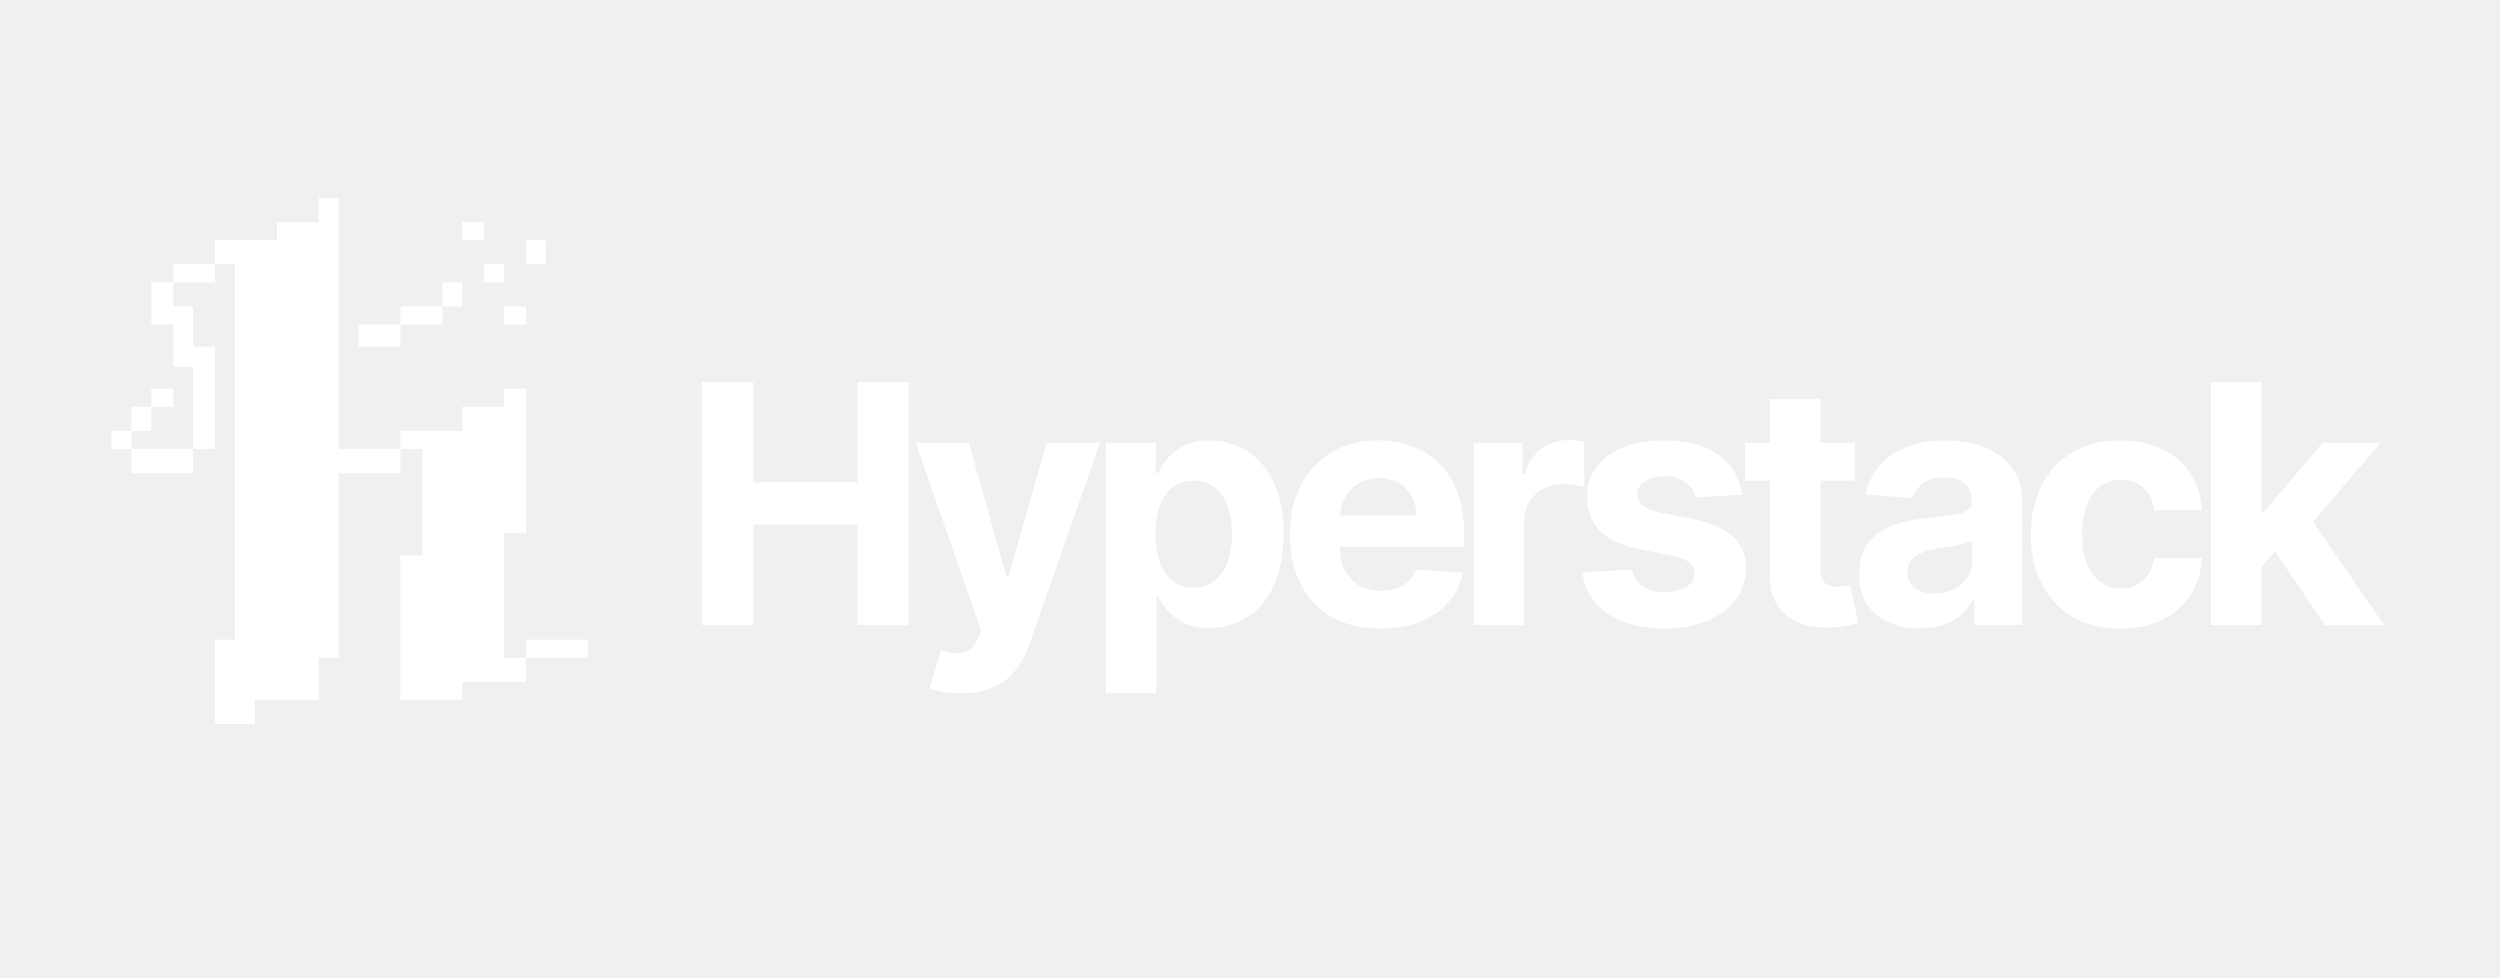
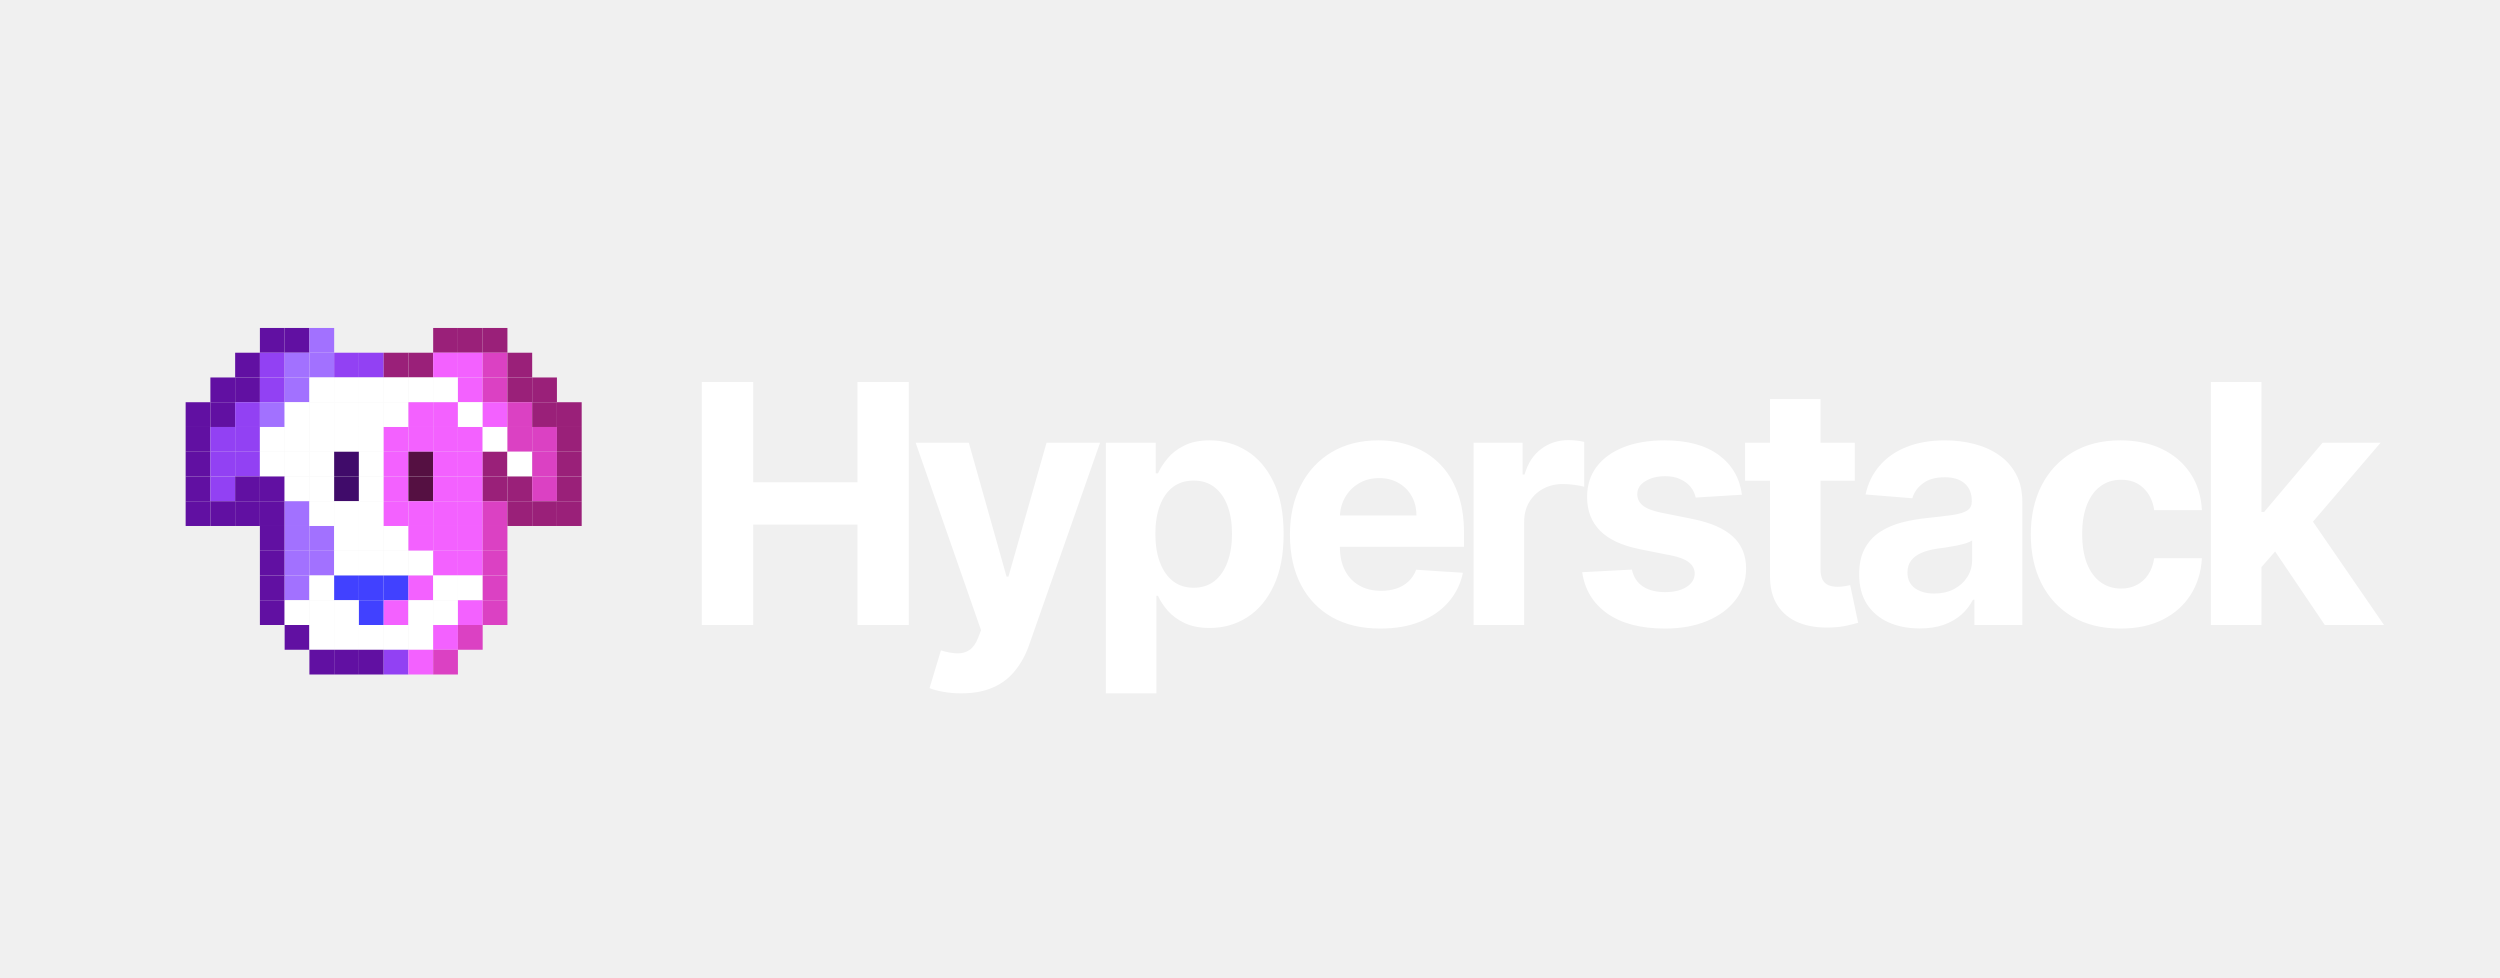
<svg xmlns="http://www.w3.org/2000/svg" width="404" height="158" viewBox="0 0 404 158" fill="none">
  <path d="M113.413 101V61.727H121.717V77.931H138.572V61.727H146.857V101H138.572V84.777H121.717V101H113.413ZM155.352 112.045C154.317 112.045 153.345 111.962 152.438 111.796C151.543 111.643 150.801 111.445 150.213 111.202L152.054 105.104C153.013 105.398 153.876 105.558 154.643 105.583C155.423 105.609 156.094 105.43 156.656 105.046C157.232 104.663 157.698 104.011 158.056 103.09L158.536 101.844L147.97 71.546H156.56L162.658 93.176H162.965L169.121 71.546H177.769L166.321 104.183C165.771 105.768 165.023 107.149 164.077 108.325C163.144 109.514 161.962 110.428 160.53 111.067C159.098 111.719 157.372 112.045 155.352 112.045ZM178.71 112.045V71.546H186.764V76.493H187.128C187.486 75.7 188.004 74.895 188.681 74.077C189.372 73.246 190.266 72.555 191.366 72.006C192.478 71.443 193.859 71.162 195.508 71.162C197.656 71.162 199.637 71.724 201.453 72.849C203.268 73.962 204.719 75.643 205.806 77.893C206.892 80.13 207.435 82.936 207.435 86.311C207.435 89.597 206.905 92.371 205.844 94.633C204.796 96.883 203.364 98.59 201.548 99.754C199.746 100.904 197.726 101.479 195.489 101.479C193.904 101.479 192.555 101.217 191.443 100.693C190.343 100.169 189.442 99.511 188.739 98.718C188.036 97.913 187.499 97.101 187.128 96.283H186.879V112.045H178.71ZM186.706 86.273C186.706 88.024 186.949 89.552 187.435 90.856C187.921 92.16 188.624 93.176 189.544 93.905C190.465 94.621 191.583 94.979 192.9 94.979C194.23 94.979 195.355 94.614 196.275 93.886C197.195 93.144 197.892 92.121 198.365 90.817C198.851 89.501 199.094 87.986 199.094 86.273C199.094 84.572 198.857 83.077 198.384 81.785C197.911 80.494 197.215 79.484 196.294 78.756C195.374 78.027 194.242 77.663 192.9 77.663C191.57 77.663 190.445 78.014 189.525 78.717C188.617 79.421 187.921 80.418 187.435 81.709C186.949 83 186.706 84.521 186.706 86.273ZM223.065 101.575C220.035 101.575 217.427 100.962 215.241 99.734C213.068 98.494 211.393 96.743 210.217 94.48C209.041 92.204 208.453 89.513 208.453 86.407C208.453 83.377 209.041 80.718 210.217 78.43C211.393 76.141 213.048 74.358 215.183 73.079C217.331 71.801 219.85 71.162 222.739 71.162C224.682 71.162 226.491 71.475 228.166 72.102C229.853 72.715 231.323 73.642 232.576 74.882C233.842 76.122 234.826 77.682 235.529 79.561C236.232 81.428 236.584 83.614 236.584 86.119V88.363H211.713V83.3H228.894C228.894 82.124 228.639 81.082 228.127 80.175C227.616 79.267 226.906 78.558 225.999 78.046C225.104 77.522 224.062 77.26 222.873 77.26C221.633 77.26 220.534 77.548 219.575 78.123C218.629 78.685 217.887 79.446 217.35 80.405C216.813 81.351 216.539 82.406 216.526 83.569V88.382C216.526 89.84 216.794 91.099 217.331 92.16C217.881 93.221 218.654 94.039 219.651 94.614C220.649 95.19 221.831 95.477 223.199 95.477C224.107 95.477 224.938 95.349 225.692 95.094C226.446 94.838 227.092 94.454 227.629 93.943C228.166 93.432 228.575 92.805 228.856 92.064L236.411 92.562C236.028 94.378 235.242 95.963 234.053 97.318C232.877 98.66 231.355 99.709 229.489 100.463C227.635 101.205 225.494 101.575 223.065 101.575ZM238.135 101V71.546H246.055V76.685H246.362C246.898 74.856 247.8 73.476 249.065 72.543C250.331 71.597 251.788 71.124 253.438 71.124C253.847 71.124 254.288 71.149 254.761 71.2C255.234 71.251 255.649 71.322 256.007 71.411V78.66C255.624 78.545 255.093 78.442 254.415 78.353C253.738 78.263 253.118 78.219 252.555 78.219C251.354 78.219 250.28 78.481 249.334 79.005C248.401 79.516 247.659 80.232 247.109 81.153C246.572 82.073 246.304 83.134 246.304 84.336V101H238.135ZM281.498 79.945L274.019 80.405C273.891 79.766 273.616 79.19 273.194 78.679C272.773 78.155 272.216 77.739 271.526 77.433C270.849 77.113 270.037 76.953 269.091 76.953C267.825 76.953 266.758 77.222 265.888 77.758C265.019 78.283 264.584 78.986 264.584 79.868C264.584 80.571 264.866 81.165 265.428 81.651C265.991 82.137 266.956 82.527 268.324 82.821L273.655 83.895C276.518 84.483 278.653 85.429 280.06 86.733C281.466 88.037 282.169 89.75 282.169 91.872C282.169 93.803 281.6 95.496 280.462 96.954C279.337 98.411 277.79 99.549 275.822 100.367C273.866 101.173 271.609 101.575 269.052 101.575C265.153 101.575 262.047 100.763 259.733 99.14C257.432 97.504 256.083 95.279 255.687 92.467L263.721 92.045C263.964 93.234 264.552 94.141 265.486 94.768C266.419 95.381 267.614 95.688 269.072 95.688C270.503 95.688 271.654 95.413 272.523 94.864C273.405 94.301 273.853 93.579 273.866 92.697C273.853 91.955 273.54 91.348 272.926 90.875C272.312 90.389 271.366 90.019 270.088 89.763L264.987 88.746C262.111 88.171 259.969 87.174 258.563 85.755C257.17 84.336 256.473 82.527 256.473 80.328C256.473 78.436 256.984 76.806 258.007 75.438C259.042 74.07 260.493 73.016 262.36 72.274C264.239 71.533 266.438 71.162 268.957 71.162C272.677 71.162 275.604 71.948 277.739 73.521C279.887 75.093 281.14 77.234 281.498 79.945ZM299.74 71.546V77.682H282.002V71.546H299.74ZM286.029 64.489H294.198V91.949C294.198 92.703 294.313 93.291 294.543 93.713C294.773 94.122 295.093 94.41 295.502 94.576C295.924 94.742 296.41 94.825 296.959 94.825C297.343 94.825 297.726 94.793 298.11 94.729C298.493 94.653 298.787 94.595 298.992 94.557L300.277 100.636C299.868 100.763 299.292 100.911 298.551 101.077C297.809 101.256 296.908 101.364 295.847 101.403C293.878 101.479 292.152 101.217 290.67 100.616C289.199 100.016 288.055 99.082 287.237 97.817C286.419 96.551 286.016 94.953 286.029 93.023V64.489ZM310.22 101.556C308.341 101.556 306.666 101.23 305.196 100.578C303.726 99.913 302.563 98.935 301.706 97.644C300.862 96.34 300.441 94.717 300.441 92.773C300.441 91.137 300.741 89.763 301.342 88.651C301.943 87.538 302.761 86.644 303.796 85.966C304.832 85.288 306.008 84.777 307.325 84.432C308.654 84.087 310.048 83.844 311.505 83.703C313.218 83.524 314.599 83.358 315.647 83.204C316.695 83.038 317.456 82.796 317.929 82.476C318.402 82.156 318.639 81.683 318.639 81.057V80.942C318.639 79.727 318.255 78.788 317.488 78.123C316.734 77.458 315.66 77.126 314.267 77.126C312.796 77.126 311.627 77.452 310.757 78.104C309.888 78.743 309.313 79.548 309.031 80.52L301.476 79.906C301.86 78.117 302.614 76.57 303.739 75.266C304.864 73.949 306.315 72.939 308.092 72.236C309.882 71.52 311.953 71.162 314.305 71.162C315.941 71.162 317.507 71.354 319.003 71.737C320.512 72.121 321.847 72.715 323.011 73.521C324.187 74.326 325.114 75.362 325.791 76.627C326.469 77.88 326.808 79.382 326.808 81.133V101H319.061V96.915H318.83C318.357 97.836 317.725 98.648 316.932 99.351C316.139 100.041 315.187 100.585 314.075 100.981C312.963 101.364 311.678 101.556 310.22 101.556ZM312.56 95.918C313.762 95.918 314.823 95.682 315.743 95.209C316.664 94.723 317.386 94.071 317.91 93.253C318.434 92.435 318.696 91.508 318.696 90.472V87.347C318.441 87.513 318.089 87.666 317.642 87.807C317.207 87.935 316.715 88.056 316.165 88.171C315.615 88.273 315.066 88.369 314.516 88.459C313.966 88.535 313.467 88.606 313.02 88.67C312.061 88.81 311.224 89.034 310.508 89.341C309.792 89.648 309.236 90.063 308.84 90.587C308.443 91.099 308.245 91.738 308.245 92.505C308.245 93.617 308.648 94.467 309.453 95.055C310.271 95.631 311.307 95.918 312.56 95.918ZM342.674 101.575C339.657 101.575 337.061 100.936 334.888 99.658C332.728 98.367 331.066 96.577 329.902 94.288C328.752 92 328.176 89.367 328.176 86.388C328.176 83.371 328.758 80.724 329.922 78.449C331.098 76.16 332.766 74.377 334.926 73.099C337.087 71.808 339.657 71.162 342.635 71.162C345.205 71.162 347.455 71.629 349.385 72.562C351.316 73.495 352.843 74.805 353.968 76.493C355.093 78.18 355.713 80.162 355.828 82.438H348.12C347.902 80.967 347.327 79.785 346.394 78.89C345.473 77.982 344.265 77.528 342.77 77.528C341.504 77.528 340.398 77.874 339.452 78.564C338.519 79.242 337.79 80.232 337.266 81.536C336.742 82.84 336.48 84.419 336.48 86.273C336.48 88.152 336.735 89.75 337.247 91.067C337.771 92.383 338.506 93.387 339.452 94.077C340.398 94.768 341.504 95.113 342.77 95.113C343.703 95.113 344.54 94.921 345.282 94.538C346.036 94.154 346.656 93.598 347.142 92.869C347.64 92.128 347.966 91.239 348.12 90.204H355.828C355.701 92.454 355.087 94.435 353.988 96.148C352.901 97.849 351.399 99.178 349.481 100.137C347.564 101.096 345.294 101.575 342.674 101.575ZM364.681 92.524L364.7 82.725H365.889L375.324 71.546H384.701L372.025 86.349H370.088L364.681 92.524ZM357.279 101V61.727H365.448V101H357.279ZM375.688 101L367.02 88.171L372.466 82.399L385.257 101H375.688Z" fill="white" />
-   <path fill-rule="evenodd" clip-rule="evenodd" d="M51.506 33.947V35.893H48.123H44.741V37.353V38.813H39.747H34.753V40.76V42.706H31.37H27.987V44.166V45.626H26.215H24.444V49.032V52.439H26.215H27.987V55.845V59.252H29.598H31.209V65.903V72.553H26.215H21.222V71.094V69.634H22.833H24.444V67.687V65.74H26.215H27.987V64.281V62.821H26.215H24.444V64.281V65.74H22.833H21.222V67.687V69.634H19.611H18V71.094V72.553H19.611H21.222V74.5V76.447H26.215H31.209V74.5V72.553H32.981H34.753V64.281V56.008H32.981H31.209V52.763V49.519H29.598H27.987V47.572V45.626H31.37H34.753V44.166V42.706H36.364H37.975V73.04V103.374H36.364H34.753V110.187V117H37.975H41.197V115.053V113.107H46.352H51.506V109.7V106.294H53.117H54.728V91.37V76.447H59.722H64.716V74.5V72.553H66.487H68.259V81.151V89.748H66.487H64.716V101.427V113.107H69.709H74.703V111.647V110.187H79.858H85.013V108.24V106.294H90.006H95V104.834V103.374H90.006H85.013V104.834V106.294H83.241H81.469V96.237V86.179H83.241H85.013V74.5V62.821H83.241H81.469V64.281V65.74H78.086H74.703V67.687V69.634H69.709H64.716V71.094V72.553H59.722H54.728V52.277V32H53.117H51.506V33.947ZM74.703 37.353V38.813H76.475H78.247V37.353V35.893H76.475H74.703V37.353ZM85.013 40.76V42.706H86.623H88.234V40.76V38.813H86.623H85.013V40.76ZM78.247 44.166V45.626H79.858H81.469V44.166V42.706H79.858H78.247V44.166ZM71.481 47.572V49.519H68.098H64.716V50.979V52.439H61.333H57.95V54.223V56.008H61.333H64.716V54.223V52.439H68.098H71.481V50.979V49.519H73.092H74.703V47.572V45.626H73.092H71.481V47.572ZM81.469 50.979V52.439H83.241H85.013V50.979V49.519H83.241H81.469V50.979Z" fill="white" />
+   <path d="M46 53H42V57H46V53Z" fill="#6110A2" />
+   <path d="M50 53H46V57H50V53Z" fill="#6110A2" />
+   <path d="M54 53H50V57H54V53Z" fill="#A271FF" />
+   <path d="M74 53H70V57H74V53Z" fill="#9A2079" />
+   <path d="M78 53H74V57H78V53Z" fill="#9A2079" />
+   <path d="M82 53H78V57H82V53Z" fill="#9A2079" />
+   <path d="M42 57H38V61H42V57Z" fill="#6110A2" />
+   <path d="M46 57H42V61H46V57Z" fill="#9241F3" />
+   <path d="M50 57H46V61H50V57Z" fill="#A271FF" />
+   <path d="M54 57H50V61H54V57Z" fill="#A271FF" />
+   <path d="M58 57H54V61H58V57Z" fill="#9241F3" />
+   <path d="M62 57H58V61H62V57Z" fill="#9241F3" />
+   <path d="M66 57H62V61H66V57Z" fill="#9A2079" />
+   <path d="M70 57H66V61H70V57Z" fill="#9A2079" />
+   <path d="M74 57H70V61H74V57Z" fill="#F361FF" />
+   <path d="M78 57H74V61H78V57Z" fill="#F361FF" />
+   <path d="M82 57H78V61H82V57Z" fill="#DB41C3" />
+   <path d="M86 57H82V61H86V57Z" fill="#9A2079" />
+   <path d="M38 61H34V65H38V61Z" fill="#6110A2" />
+   <path d="M42 61H38V65H42V61Z" fill="#6110A2" />
+   <path d="M46 61H42V65H46V61Z" fill="#9241F3" />
+   <path d="M50 61H46V65H50V61Z" fill="#A271FF" />
+   <path d="M54 61H50V65H54V61Z" fill="white" />
+   <path d="M58 61H54V65H58V61Z" fill="white" />
+   <path d="M62 61H58V65H62V61Z" fill="white" />
+   <path d="M66 61H62V65H66V61Z" fill="white" />
+   <path d="M70 61H66V65H70V61Z" fill="white" />
+   <path d="M74 61H70V65H74V61Z" fill="white" />
+   <path d="M78 61H74V65H78V61Z" fill="#F361FF" />
+   <path d="M82 61H78V65H82V61Z" fill="#DB41C3" />
+   <path d="M86 61H82V65H86V61Z" fill="#9A2079" />
+   <path d="M90 61H86V65H90V61Z" fill="#9A2079" />
+   <path d="M34 65H30V69H34V65Z" fill="#6110A2" />
+   <path d="M38 65H34V69H38V65Z" fill="#6110A2" />
+   <path d="M42 65H38V69H42V65Z" fill="#9241F3" />
+   <path d="M46 65H42V69H46V65Z" fill="#A271FF" />
+   <path d="M50 65H46V69H50V65Z" fill="white" />
+   <path d="M54 65H50V69H54V65Z" fill="white" />
+   <path d="M58 65H54V69H58V65Z" fill="white" />
+   <path d="M62 65H58V69H62V65Z" fill="white" />
+   <path d="M66 65H62V69H66V65Z" fill="white" />
+   <path d="M70 65H66V69H70V65Z" fill="#F361FF" />
+   <path d="M74 65H70V69H74V65Z" fill="#F361FF" />
+   <path d="M78 65H74V69H78V65Z" fill="white" />
+   <path d="M82 65H78V69H82V65Z" fill="#F361FF" />
+   <path d="M86 65H82V69H86V65Z" fill="#DB41C3" />
+   <path d="M90 65H86V69H90V65Z" fill="#9A2079" />
+   <path d="M94 65H90V69H94V65Z" fill="#9A2079" />
+   <path d="M34 69H30V73H34V69Z" fill="#6110A2" />
+   <path d="M38 69H34V73H38V69Z" fill="#9241F3" />
+   <path d="M42 69H38V73H42V69Z" fill="#9241F3" />
+   <path d="M46 69H42V73H46V69Z" fill="white" />
+   <path d="M50 69H46V73H50V69Z" fill="white" />
+   <path d="M54 69H50V73H54V69Z" fill="white" />
+   <path d="M58 69H54V73H58V69Z" fill="white" />
+   <path d="M62 69H58V73H62V69Z" fill="white" />
+   <path d="M66 69H62V73H66V69Z" fill="#F361FF" />
+   <path d="M70 69H66V73H70V69Z" fill="#F361FF" />
+   <path d="M74 69H70V73H74V69Z" fill="#F361FF" />
+   <path d="M78 69H74V73H78V69Z" fill="#F361FF" />
+   <path d="M82 69H78V73H82V69Z" fill="white" />
+   <path d="M86 69H82V73H86V69Z" fill="#DB41C3" />
+   <path d="M90 69H86V73H90V69Z" fill="#DB41C3" />
+   <path d="M94 69H90V73H94V69Z" fill="#9A2079" />
+   <path d="M34 73H30V77H34V73Z" fill="#6110A2" />
+   <path d="M38 73H34V77H38V73Z" fill="#9241F3" />
+   <path d="M42 73H38V77H42V73Z" fill="#9241F3" />
+   <path d="M46 73H42V77H46V73Z" fill="white" />
+   <path d="M50 73H46V77H50V73Z" fill="white" />
+   <path d="M54 73H50V77H54V73Z" fill="white" />
+   <path d="M58 73H54V77H58V73Z" fill="#400B6A" />
+   <path d="M62 73H58V77H62V73Z" fill="white" />
+   <path d="M66 73H62V77H66V73Z" fill="#F361FF" />
+   <path d="M70 73H66V77H70V73Z" fill="#551042" />
+   <path d="M74 73H70V77H74V73Z" fill="#F361FF" />
+   <path d="M78 73H74V77H78V73Z" fill="#F361FF" />
+   <path d="M82 73H78V77H82V73Z" fill="#9A2079" />
+   <path d="M86 73H82V77H86V73Z" fill="white" />
+   <path d="M90 73H86V77H90V73Z" fill="#DB41C3" />
+   <path d="M94 73H90V77H94V73Z" fill="#9A2079" />
+   <path d="M34 77H30V81H34V77Z" fill="#6110A2" />
+   <path d="M38 77H34V81H38V77Z" fill="#9241F3" />
+   <path d="M42 77H38V81H42V77Z" fill="#6110A2" />
+   <path d="M46 77H42V81H46V77Z" fill="#6110A2" />
+   <path d="M50 77H46V81H50V77Z" fill="white" />
+   <path d="M54 77H50V81H54V77Z" fill="white" />
+   <path d="M58 77H54V81H58V77Z" fill="#400B6A" />
+   <path d="M62 77H58V81H62V77Z" fill="white" />
+   <path d="M66 77H62V81H66V77Z" fill="#F361FF" />
+   <path d="M70 77H66V81H70V77Z" fill="#551042" />
+   <path d="M74 77H70V81H74V77Z" fill="#F361FF" />
+   <path d="M78 77H74V81H78V77Z" fill="#F361FF" />
+   <path d="M82 77H78V81H82V77Z" fill="#9A2079" />
+   <path d="M86 77H82V81H86V77Z" fill="#9A2079" />
+   <path d="M90 77H86V81H90V77Z" fill="#DB41C3" />
+   <path d="M94 77H90V81H94V77Z" fill="#9A2079" />
+   <path d="M34 81H30V85H34V81Z" fill="#6110A2" />
+   <path d="M38 81H34V85H38V81Z" fill="#6110A2" />
+   <path d="M42 81H38V85H42V81Z" fill="#6110A2" />
+   <path d="M46 81H42V85H46V81Z" fill="#6110A2" />
+   <path d="M50 81H46V85H50V81Z" fill="#A271FF" />
+   <path d="M54 81H50V85H54V81Z" fill="white" />
+   <path d="M58 81H54V85H58V81Z" fill="white" />
+   <path d="M62 81H58V85H62V81Z" fill="white" />
+   <path d="M66 81H62V85H66V81Z" fill="#F361FF" />
+   <path d="M70 81H66V85H70V81Z" fill="#F361FF" />
+   <path d="M74 81H70V85H74V81Z" fill="#F361FF" />
+   <path d="M78 81H74V85H78V81Z" fill="#F361FF" />
+   <path d="M82 81H78V85H82V81Z" fill="#DB41C3" />
+   <path d="M86 81H82V85H86V81Z" fill="#9A2079" />
+   <path d="M90 81H86V85H90V81Z" fill="#9A2079" />
+   <path d="M94 81H90V85H94V81Z" fill="#9A2079" />
+   <path d="M46 85H42V89H46V85Z" fill="#6110A2" />
+   <path d="M50 85H46V89H50V85Z" fill="#A271FF" />
+   <path d="M54 85H50V89H54V85Z" fill="#A271FF" />
+   <path d="M58 85H54V89H58V85Z" fill="white" />
+   <path d="M62 85H58V89H62V85Z" fill="white" />
+   <path d="M66 85H62V89H66V85Z" fill="white" />
+   <path d="M70 85H66V89H70V85Z" fill="#F361FF" />
+   <path d="M74 85H70V89H74V85Z" fill="#F361FF" />
+   <path d="M78 85H74V89H78V85Z" fill="#F361FF" />
+   <path d="M82 85H78V89H82V85Z" fill="#DB41C3" />
+   <path d="M46 89H42V93H46V89Z" fill="#6110A2" />
+   <path d="M50 89H46V93H50V89Z" fill="#A271FF" />
+   <path d="M54 89H50V93H54V89Z" fill="#A271FF" />
+   <path d="M58 89H54V93H58V89Z" fill="white" />
+   <path d="M62 89H58V93H62V89Z" fill="white" />
+   <path d="M66 89H62V93H66V89Z" fill="white" />
+   <path d="M70 89H66V93H70V89Z" fill="white" />
+   <path d="M74 89H70V93H74V89Z" fill="#F361FF" />
+   <path d="M78 89H74V93H78V89Z" fill="#F361FF" />
+   <path d="M82 89H78V93H82V89Z" fill="#DB41C3" />
+   <path d="M46 93H42V97H46V93Z" fill="#6110A2" />
+   <path d="M50 93H46V97H50V93Z" fill="#A271FF" />
+   <path d="M54 93H50V97H54V93Z" fill="white" />
+   <path d="M58 93H54V97H58V93Z" fill="#4141FF" />
+   <path d="M62 93H58V97H62V93Z" fill="#4141FF" />
+   <path d="M66 93H62V97H66V93Z" fill="#4141FF" />
+   <path d="M70 93H66V97H70V93Z" fill="#F361FF" />
+   <path d="M74 93H70V97H74V93Z" fill="white" />
+   <path d="M78 93H74V97H78V93Z" fill="white" />
+   <path d="M82 93H78V97H82V93Z" fill="#DB41C3" />
+   <path d="M46 97H42V101H46V97Z" fill="#6110A2" />
+   <path d="M50 97H46V101H50V97Z" fill="white" />
+   <path d="M54 97H50V101H54V97Z" fill="white" />
+   <path d="M58 97H54V101H58V97Z" fill="white" />
+   <path d="M62 97H58V101H62V97Z" fill="#4141FF" />
+   <path d="M66 97H62V101H66V97Z" fill="#F361FF" />
+   <path d="M70 97H66V101H70V97Z" fill="white" />
+   <path d="M74 97H70V101H74V97Z" fill="white" />
+   <path d="M78 97H74V101H78V97Z" fill="#F361FF" />
+   <path d="M82 97H78V101H82V97Z" fill="#DB41C3" />
+   <path d="M50 101H46V105H50V101Z" fill="#6110A2" />
+   <path d="M54 101H50V105H54V101Z" fill="white" />
+   <path d="M58 101H54V105H58V101Z" fill="white" />
+   <path d="M62 101H58V105H62V101Z" fill="white" />
+   <path d="M66 101H62V105H66V101Z" fill="white" />
+   <path d="M70 101H66V105H70V101Z" fill="white" />
+   <path d="M74 101H70V105H74V101Z" fill="#F361FF" />
+   <path d="M78 101H74V105H78V101Z" fill="#DB41C3" />
+   <path d="M54 105H50V109H54V105Z" fill="#6110A2" />
+   <path d="M58 105H54V109H58V105Z" fill="#6110A2" />
+   <path d="M62 105H58V109H62V105Z" fill="#6110A2" />
+   <path d="M66 105H62V109H66V105Z" fill="#9241F3" />
+   <path d="M70 105H66V109H70V105Z" fill="#F361FF" />
+   <path d="M74 105H70V109H74V105Z" fill="#DB41C3" />
</svg>
